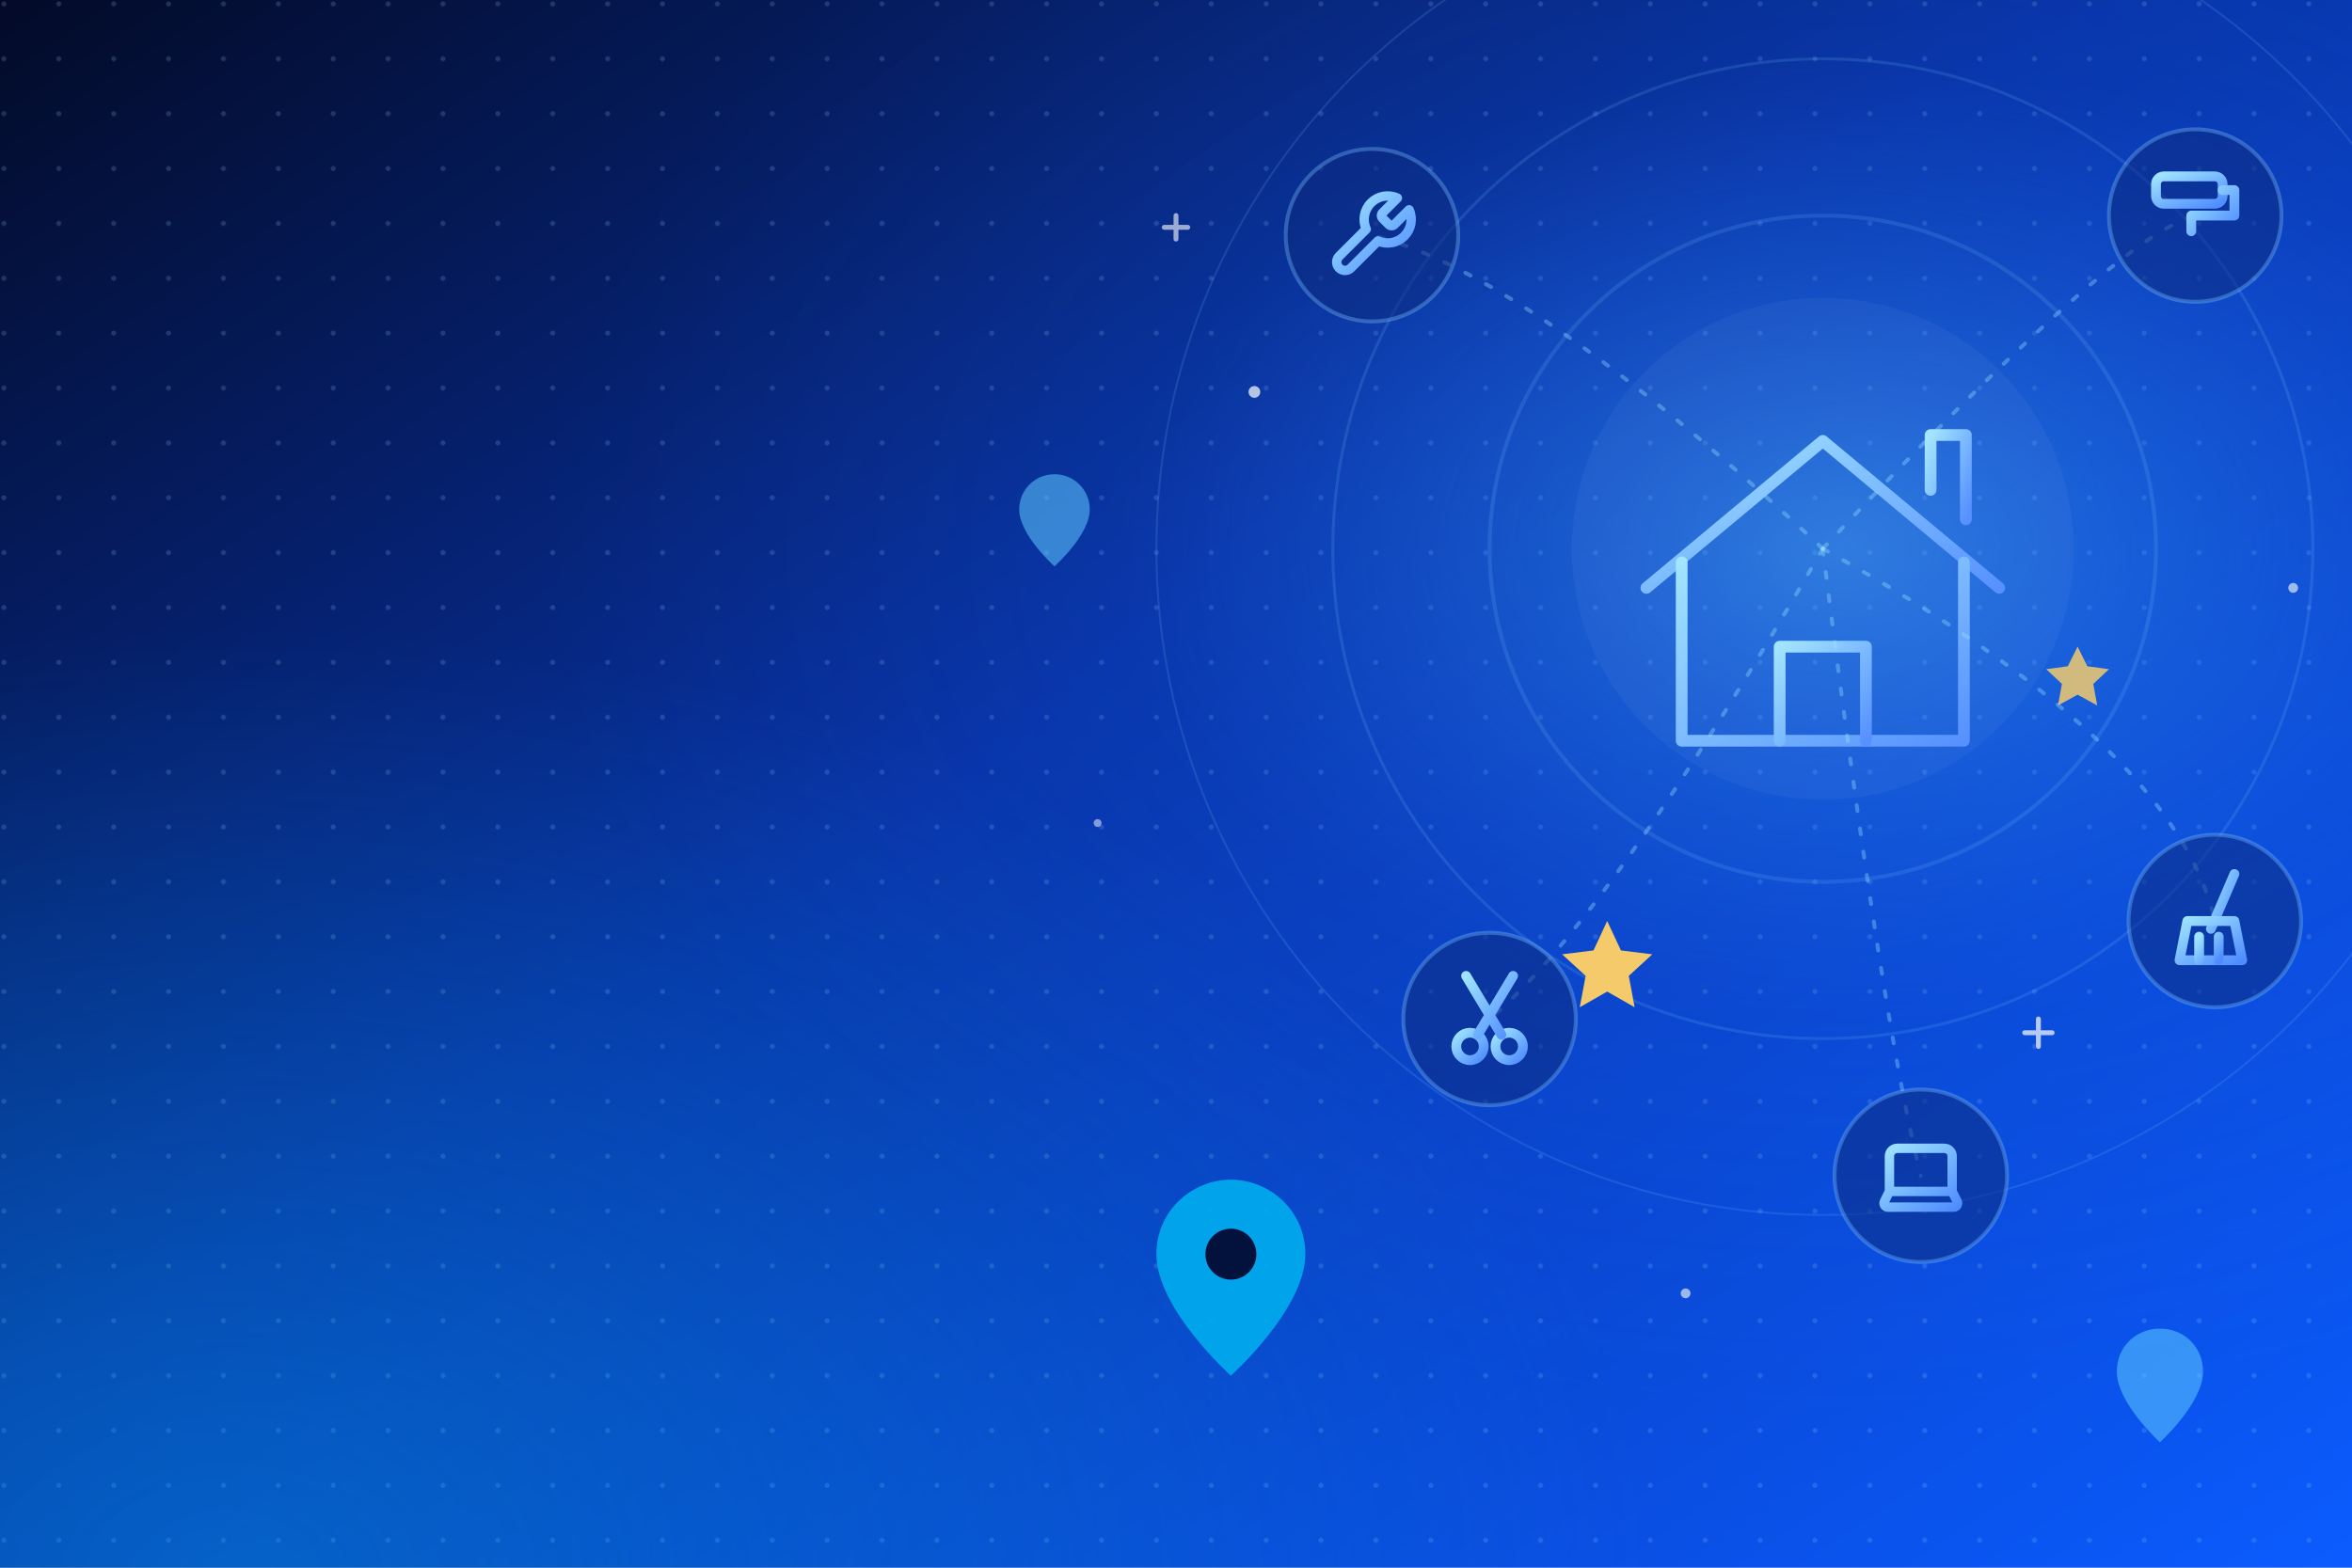
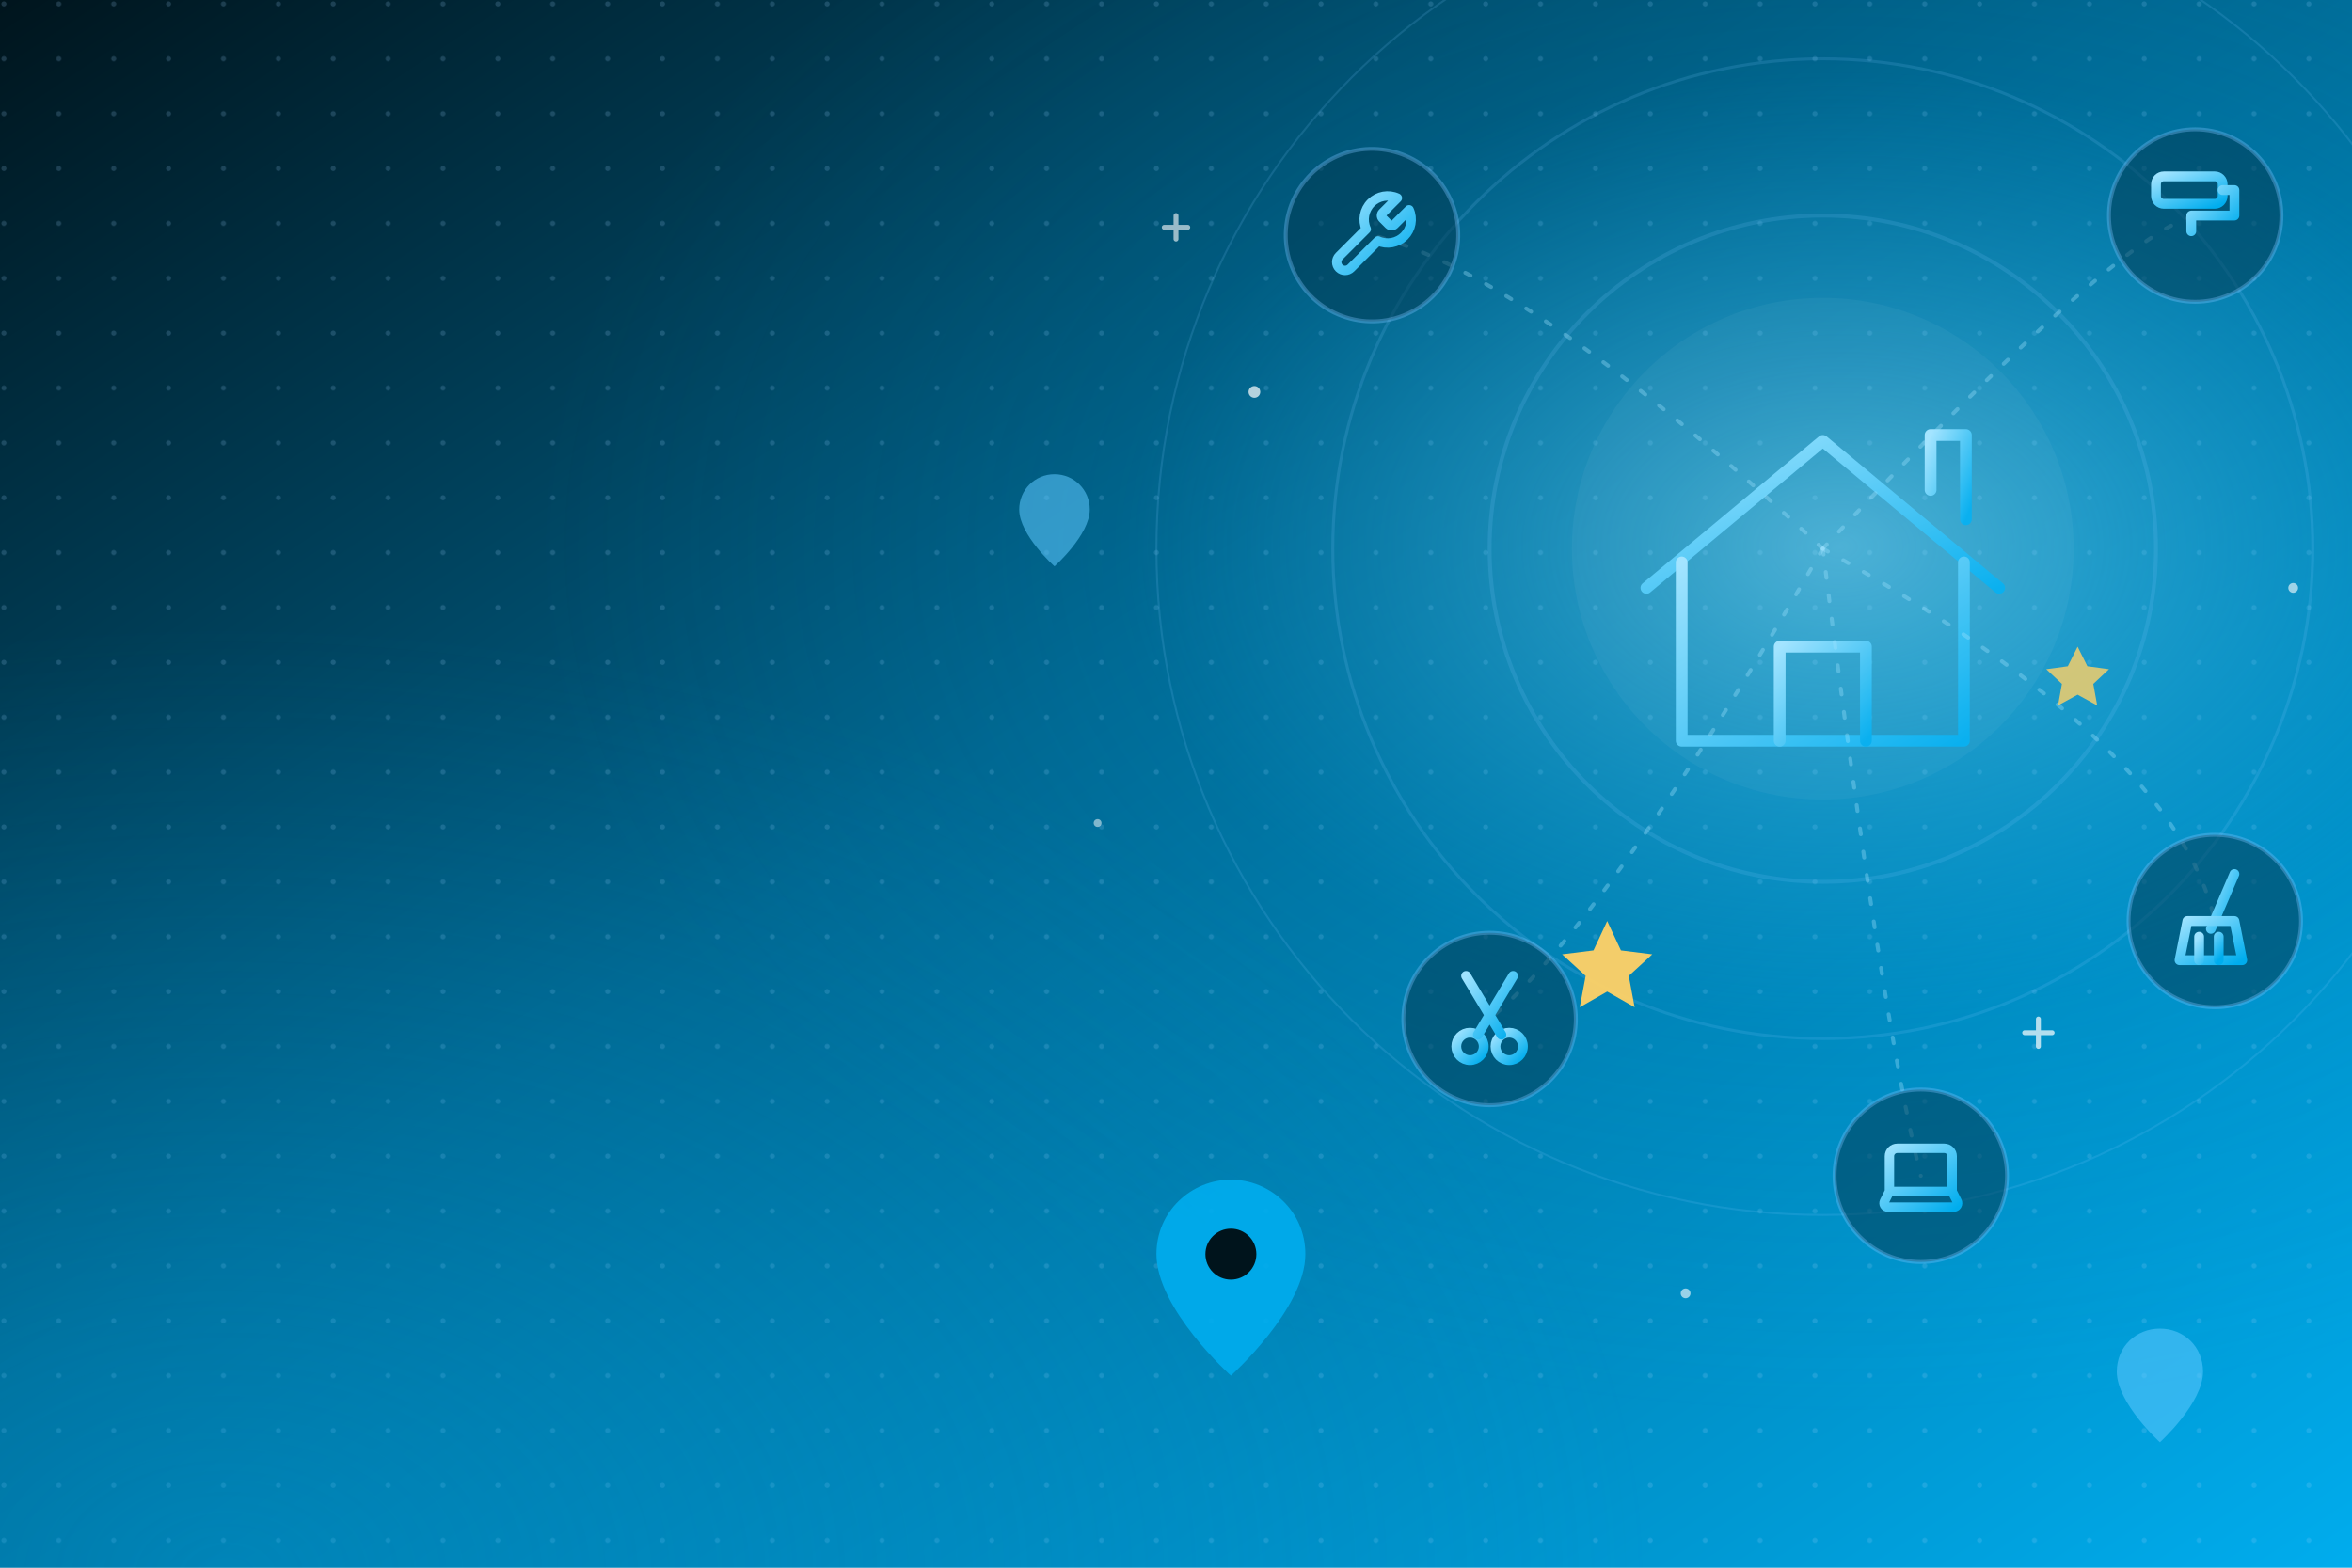
<svg xmlns="http://www.w3.org/2000/svg" viewBox="0 0 1200 800" preserveAspectRatio="xMidYMid slice">
  <defs>
    <linearGradient id="fundo" x1="0" y1="0" x2="1" y2="1">
-       <stop offset="0" stop-color="#030a26" />
-       <stop offset=".45" stop-color="#0731a3" />
-       <stop offset="1" stop-color="#0b5cff" />
+       <stop offset="0" stop-color="#00141c" />
+       <stop offset=".45" stop-color="#00628a" />
+       <stop offset="1" stop-color="#00adee" />
    </linearGradient>
    <radialGradient id="brilho" cx=".78" cy=".35" r=".55">
-       <stop offset="0" stop-color="#3fa9ff" stop-opacity=".55" />
-       <stop offset=".55" stop-color="#1d6bff" stop-opacity=".12" />
-       <stop offset="1" stop-color="#1d6bff" stop-opacity="0" />
+       <stop offset="0" stop-color="#7fe0ff" stop-opacity=".55" />
+       <stop offset=".55" stop-color="#00adee" stop-opacity=".12" />
+       <stop offset="1" stop-color="#00adee" stop-opacity="0" />
    </radialGradient>
    <radialGradient id="brilho2" cx=".1" cy="1" r=".6">
      <stop offset="0" stop-color="#00adee" stop-opacity=".35" />
      <stop offset="1" stop-color="#00adee" stop-opacity="0" />
    </radialGradient>
    <linearGradient id="traco" x1="0" y1="0" x2="1" y2="1">
      <stop offset="0" stop-color="#9fe3ff" />
-       <stop offset="1" stop-color="#4f8dff" />
+       <stop offset="1" stop-color="#00adee" />
    </linearGradient>
    <pattern id="pontos" width="28" height="28" patternUnits="userSpaceOnUse">
      <circle cx="2" cy="2" r="1.3" fill="#9fd4ff" opacity=".18" />
    </pattern>
  </defs>
  <rect width="1200" height="800" fill="url(#fundo)" />
  <rect width="1200" height="800" fill="url(#pontos)" />
  <rect width="1200" height="800" fill="url(#brilho)" />
  <rect width="1200" height="800" fill="url(#brilho2)" />
  <g fill="none" stroke="#7cc4ff" stroke-opacity=".16">
    <circle cx="930" cy="280" r="170" stroke-width="2" />
    <circle cx="930" cy="280" r="250" stroke-width="1.5" />
    <circle cx="930" cy="280" r="340" stroke-width="1" />
  </g>
  <g fill="none" stroke="url(#traco)" stroke-width="6" stroke-linecap="round" stroke-linejoin="round">
    <path d="M840 300 L930 225 L1020 300" />
    <path d="M858 287 V378 H1002 V287" />
    <path d="M908 378 V330 H952 V378" />
    <path d="M985 250 V222 H1003 V265" />
  </g>
  <circle cx="930" cy="280" r="128" fill="#ffffff" fill-opacity=".04" />
  <g fill="none" stroke="#9fe3ff" stroke-opacity=".35" stroke-width="2" stroke-dasharray="3 9" stroke-linecap="round">
    <path d="M930 280 Q 780 140 700 120" />
    <path d="M930 280 Q 1080 120 1120 110" />
    <path d="M930 280 Q 1110 380 1130 470" />
    <path d="M930 280 Q 820 470 760 520" />
    <path d="M930 280 Q 960 520 980 600" />
  </g>
  <g transform="translate(700 120) rotate(-30)">
-     <circle r="44" fill="#0b2a80" fill-opacity=".55" stroke="#7cc4ff" stroke-opacity=".35" stroke-width="2" />
+     <circle r="44" fill="#003a52" fill-opacity=".55" stroke="#7cc4ff" stroke-opacity=".35" stroke-width="2" />
    <path transform="rotate(30) translate(-24 -24) scale(2)" d="M14.7 6.3a1 1 0 0 0 0 1.4l1.6 1.6a1 1 0 0 0 1.4 0l3.77-3.77a6 6 0 0 1-7.94 7.94l-6.91 6.91a2.12 2.12 0 0 1-3-3l6.91-6.91a6 6 0 0 1 7.94-7.94l-3.76 3.76z" fill="none" stroke="url(#traco)" stroke-width="2.4" stroke-linecap="round" stroke-linejoin="round" />
  </g>
  <g transform="translate(1120 110)">
-     <circle r="44" fill="#0b2a80" fill-opacity=".55" stroke="#7cc4ff" stroke-opacity=".35" stroke-width="2" />
+     <circle r="44" fill="#003a52" fill-opacity=".55" stroke="#7cc4ff" stroke-opacity=".35" stroke-width="2" />
    <g fill="none" stroke="url(#traco)" stroke-width="5" stroke-linecap="round" stroke-linejoin="round">
      <rect x="-20" y="-20" width="34" height="14" rx="4" />
      <path d="M14 -13 H20 V0 H-2 V8" />
      <path d="M-2 8 V22" />
    </g>
  </g>
  <g transform="translate(1130 470)">
-     <circle r="44" fill="#0b2a80" fill-opacity=".55" stroke="#7cc4ff" stroke-opacity=".35" stroke-width="2" />
+     <circle r="44" fill="#003a52" fill-opacity=".55" stroke="#7cc4ff" stroke-opacity=".35" stroke-width="2" />
    <g fill="none" stroke="url(#traco)" stroke-width="5" stroke-linecap="round" stroke-linejoin="round">
      <path d="M10 -24 L-2 4" />
      <path d="M-14 0 H10 L14 20 H-18 Z" />
      <path d="M-8 8 V20 M2 8 V20" />
    </g>
  </g>
  <g transform="translate(760 520)">
-     <circle r="44" fill="#0b2a80" fill-opacity=".55" stroke="#7cc4ff" stroke-opacity=".35" stroke-width="2" />
+     <circle r="44" fill="#003a52" fill-opacity=".55" stroke="#7cc4ff" stroke-opacity=".35" stroke-width="2" />
    <g fill="none" stroke="url(#traco)" stroke-width="5" stroke-linecap="round" stroke-linejoin="round">
      <circle cx="-10" cy="14" r="7" />
      <circle cx="10" cy="14" r="7" />
      <path d="M-6 8 L12 -22 M6 8 L-12 -22" />
    </g>
  </g>
  <g transform="translate(980 600)">
-     <circle r="44" fill="#0b2a80" fill-opacity=".55" stroke="#7cc4ff" stroke-opacity=".35" stroke-width="2" />
+     <circle r="44" fill="#003a52" fill-opacity=".55" stroke="#7cc4ff" stroke-opacity=".35" stroke-width="2" />
    <g fill="none" stroke="url(#traco)" stroke-width="5" stroke-linecap="round" stroke-linejoin="round">
      <path transform="translate(-24 -24) scale(2)" stroke-width="2.4" d="M20 16V7a2 2 0 0 0-2-2H6a2 2 0 0 0-2 2v9m16 0H4m16 0 1.28 2.55a1 1 0 0 1-.9 1.45H3.62a1 1 0 0 1-.9-1.45L4 16" />
    </g>
  </g>
  <g fill="#00adee">
    <path d="M590 640 c0 -22 18 -38 38 -38 s38 16 38 38 c0 28 -38 62 -38 62 s-38 -34 -38 -62z" fill-opacity=".9" />
-     <circle cx="628" cy="640" r="13" fill="#03123d" />
+     <circle cx="628" cy="640" r="13" fill="#00141c" />
  </g>
  <g fill="#5ec8ff" fill-opacity=".55">
    <path d="M1080 700 c0 -13 10 -22 22 -22 s22 9 22 22 c0 16 -22 36 -22 36 s-22 -20 -22 -36z" />
    <path d="M520 260 c0 -10 8 -18 18 -18 s18 8 18 18 c0 13 -18 29 -18 29 s-18 -16 -18 -29z" />
  </g>
  <g fill="#ffd166">
    <path d="M820 470 l7 15 16 2 -12 11 3 16 -14 -8 -14 8 3 -16 -12 -11 16 -2z" fill-opacity=".95" />
    <path d="M1060 330 l5 10 11 1.5 -8 7.5 2 11 -10 -5.5 -10 5.5 2 -11 -8 -7.5 11 -1.5z" fill-opacity=".8" />
  </g>
  <g fill="#ffffff">
    <circle cx="640" cy="200" r="3" fill-opacity=".7" />
    <circle cx="1170" cy="300" r="2.5" fill-opacity=".6" />
    <circle cx="860" cy="660" r="2.5" fill-opacity=".6" />
    <circle cx="560" cy="420" r="2" fill-opacity=".5" />
    <path d="M1040 520 v14 M1033 527 h14" stroke="#ffffff" stroke-opacity=".7" stroke-width="2.5" stroke-linecap="round" />
    <path d="M600 110 v12 M594 116 h12" stroke="#ffffff" stroke-opacity=".6" stroke-width="2.5" stroke-linecap="round" />
  </g>
</svg>
